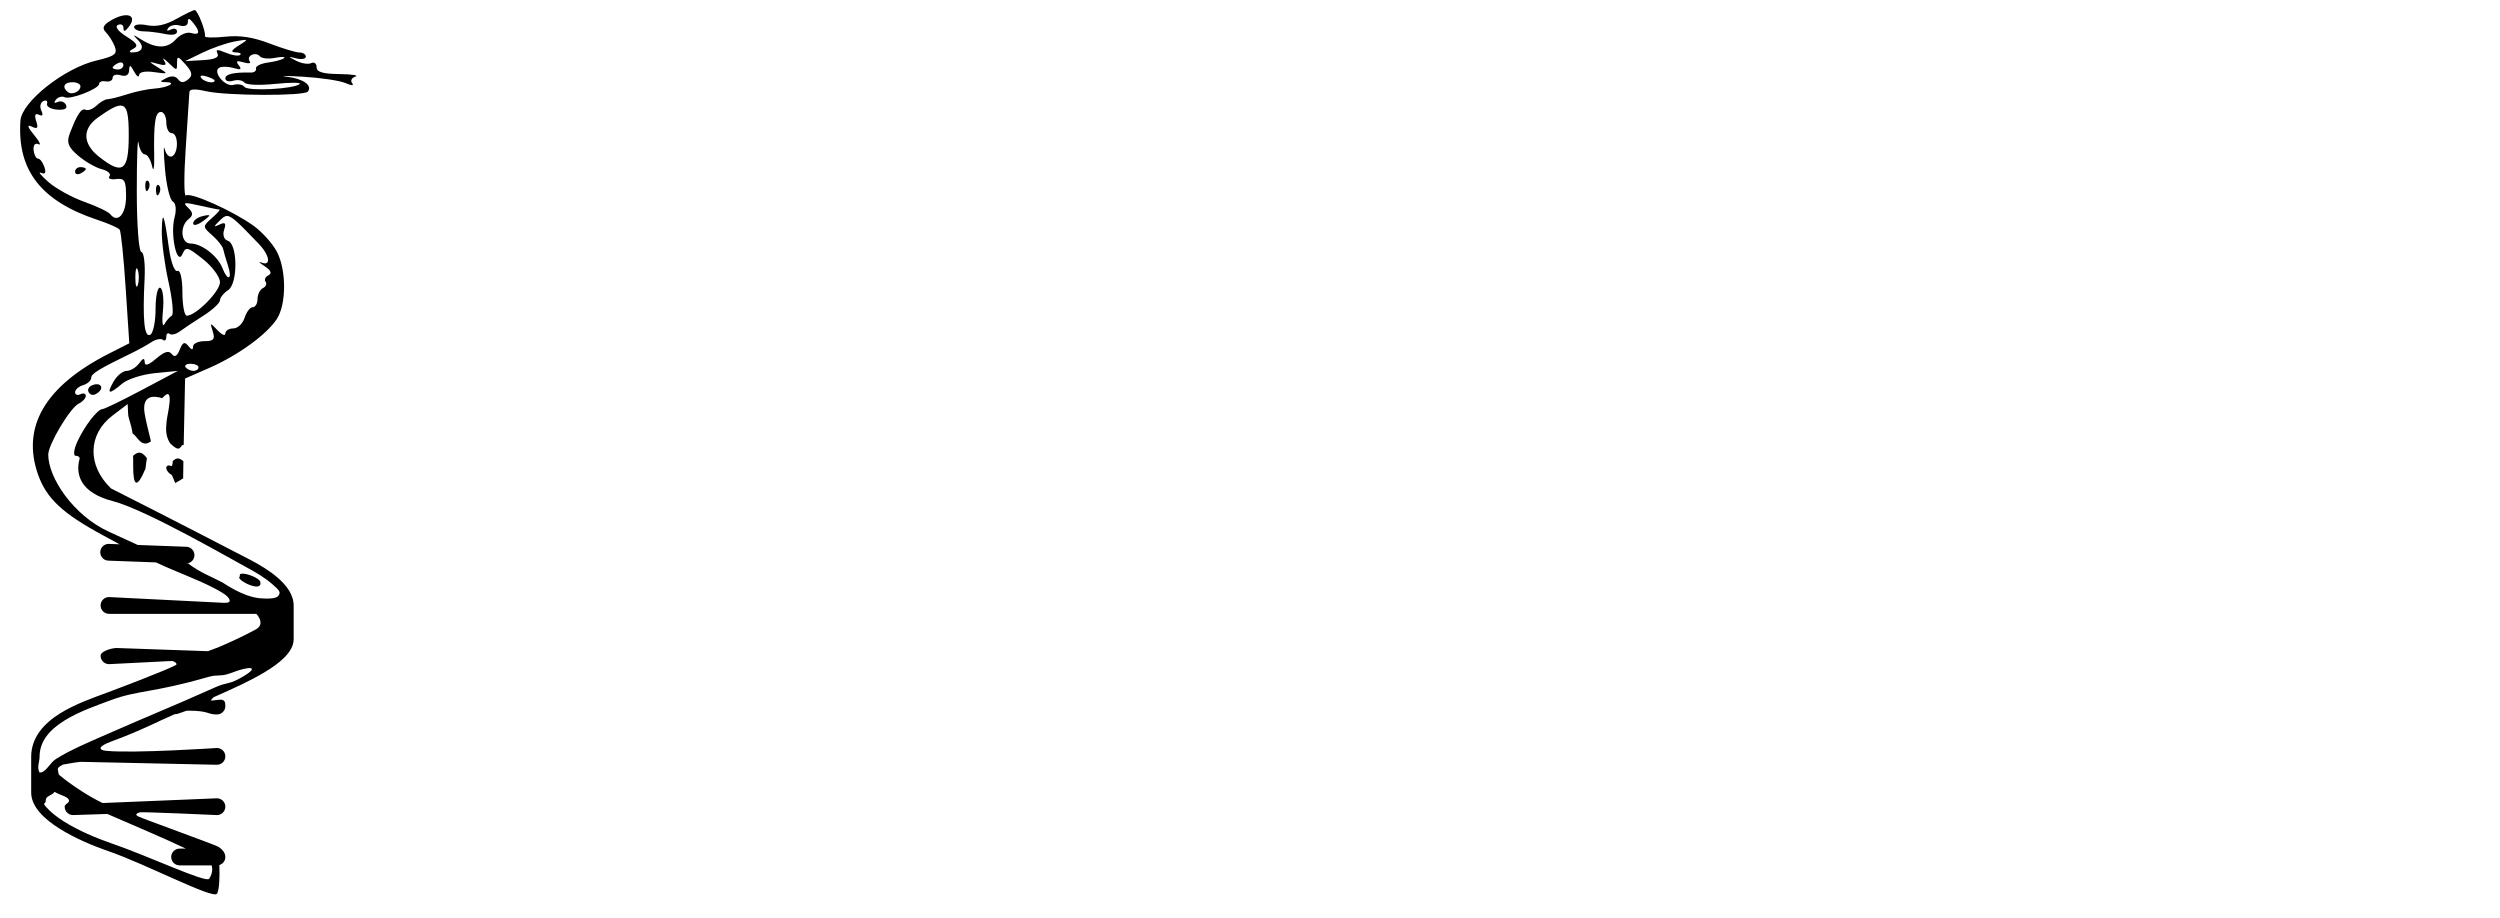
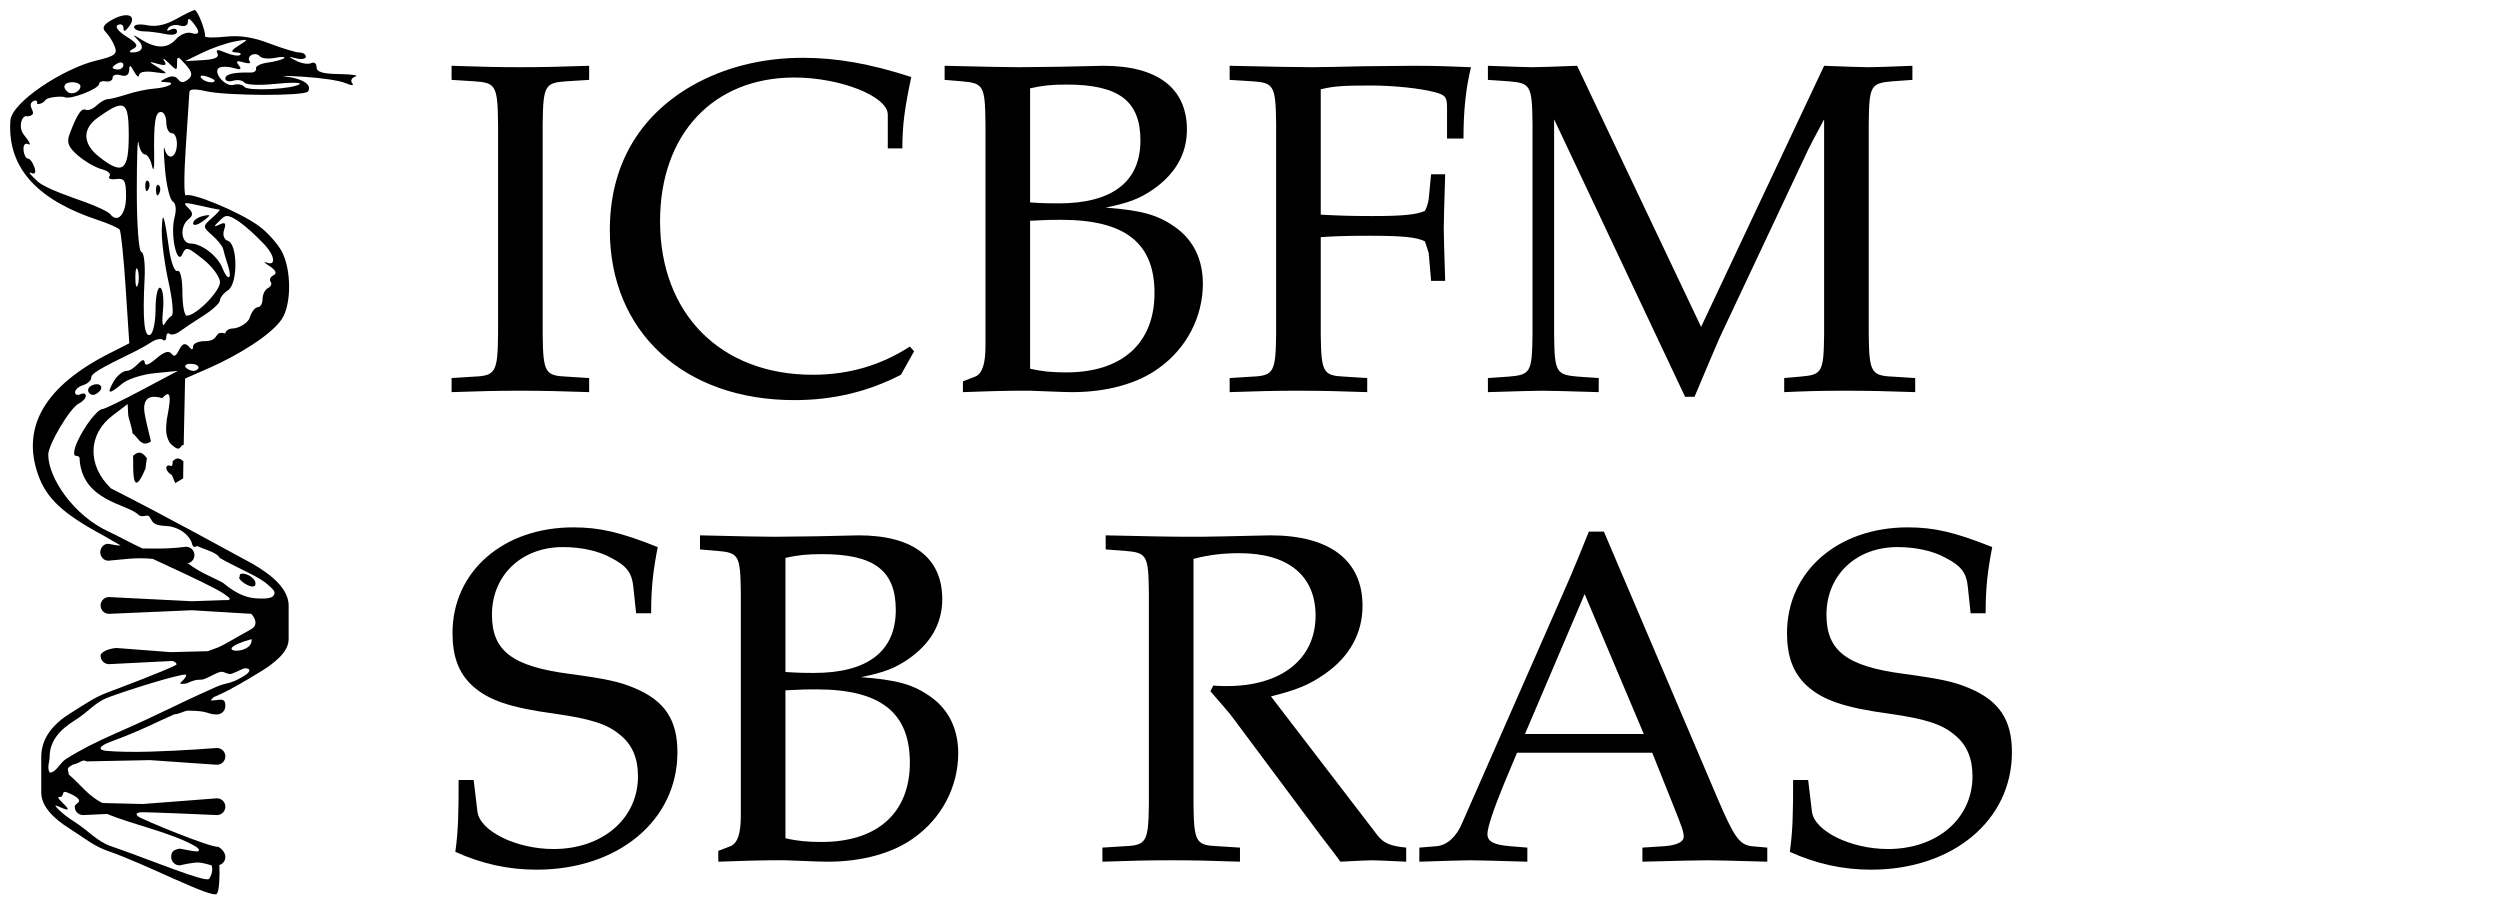
<svg xmlns="http://www.w3.org/2000/svg" width="1490.741pt" height="547.027pt" id="svg2" version="1.0">
  <defs id="defs4">
    </defs>
  <g id="layer1" transform="translate(-68.25672,-92.21748)">
-     <path style="color:#000000;font-style:normal;font-variant:normal;font-weight:normal;font-stretch:normal;font-size:medium;line-height:normal;font-family:sans-serif;font-variant-ligatures:normal;font-variant-position:normal;font-variant-caps:normal;font-variant-numeric:normal;font-variant-alternates:normal;font-feature-settings:normal;text-indent:0;text-align:start;text-decoration:none;text-decoration-line:none;text-decoration-style:solid;text-decoration-color:#000000;letter-spacing:normal;word-spacing:normal;text-transform:none;writing-mode:lr-tb;direction:ltr;text-orientation:mixed;dominant-baseline:auto;baseline-shift:baseline;text-anchor:start;white-space:normal;shape-padding:0;clip-rule:nonzero;display:inline;overflow:visible;visibility:visible;opacity:1;isolation:auto;mix-blend-mode:normal;color-interpolation:sRGB;color-interpolation-filters:linearRGB;solid-color:#000000;solid-opacity:1;vector-effect:none;fill:#000000;fill-opacity:1;fill-rule:nonzero;stroke:none;stroke-width:13.333;stroke-linecap:round;stroke-linejoin:round;stroke-miterlimit:4;stroke-dasharray:none;stroke-dashoffset:0;stroke-opacity:1;color-rendering:auto;image-rendering:auto;shape-rendering:auto;text-rendering:auto;enable-background:accumulate" d="m 154.82,8 c -1.143,0 -7.737,3.186 -14.65,7.08 -8.488,4.781 -15.977,6.404 -23.059,4.998 -6,-1.191 -10.488,-0.61 -10.488,1.357 0,1.892 3.36,3.459 7.467,3.484 4.107,0.025 11.786,0.963 17.066,2.082 5.971,1.266 9.602,0.536 9.602,-1.932 0,-2.182 -2.217,-2.885 -4.926,-1.561 -2.983,1.458 -3.772,0.928 -1.998,-1.342 1.611,-2.062 5.749,-2.893 9.193,-1.848 3.599,1.092 6.291,-0.046 6.328,-2.678 0.05,-3.534 1.01,-3.424 4.201,0.482 5.865,7.178 5.234,10.207 -1.689,8.105 -3.277,-0.995 -8.657,1.24 -11.957,4.967 -6.688,7.553 -15.689,7.644 -27.523,0.279 -7.084,-4.409 -7.351,-4.361 -2.6,0.459 5.438,5.517 3.243,9.853 -4.941,9.762 -2.542,-0.028 -2.061,-1.336 1.07,-2.906 4.387,-2.2 3.132,-4.448 -5.475,-9.803 -6.502,-4.045 -9.327,-7.851 -6.76,-9.105 2.425,-1.186 4.439,-0.168 4.475,2.262 0.049,3.3 1.056,3.177 3.984,-0.484 7.782,-9.731 -1.242,-13.029 -14.283,-5.221 -5.837,3.495 -6.877,6.058 -3.723,9.174 2.408,2.378 5.602,7.493 7.1,11.367 2.312,5.981 0.095,7.666 -14.689,11.17 -25.49,6.041 -59.293,32.847 -60.301,47.82 -2.662,39.541 16.422,64.029 61.518,78.934 8.513,2.814 16.335,6.279 17.381,7.699 1.046,1.42 3.196,22.324 4.777,46.455 l 2.875,43.875 -16.219,8.242 c -50.694,25.767 -69.661,58.123 -56.332,96.096 6.605,18.816 19.331,30.956 51.752,48.393 4.539,2.534 8.869,4.876 13.047,7.084 l -8.584,-0.318 c -3.708,-0.037 -6.734,2.958 -6.734,6.666 0,3.709 3.026,6.705 6.734,6.668 l 37.572,1.391 c 17.515,8.229 32.312,13.138 46.935,20.836 1.023,0.538 5.182,2.77 7.825,4.648 3.318,2.358 7.019,7.039 -0.766,6.649 l -91.314,-4.584 c -3.708,-0.037 -6.734,2.958 -6.734,6.666 0,3.709 3.026,6.705 6.734,6.668 H 203.836 c 4.082,4.724 4.849,9.448 -0.473,12.424 -11.675,6.356 -24.052,11.746 -30.064,14.297 -0.287,-0.035 -7.647,2.973 -7.94,2.976 l -72.587,-2.525 c -3.708,-0.037 -12.795,2.452 -12.795,6.161 0,3.709 3.026,6.705 6.734,6.668 l 49.547,-2.5 c 2.289,-0.115 5.271,2.351 3.609,3.202 -9.71,4.967 -42.307,17.275 -54.326,21.783 -10.404,3.902 -25.268,8.871 -37.764,16.66 -12.496,7.789 -22.988,18.898 -22.988,34.539 v 28.406 c 0,5.775 2.739,11.088 6.809,15.805 4.069,4.716 9.542,8.97 15.68,12.846 12.276,7.751 27.251,13.959 39.014,17.992 29.48,10.108 82.727,38.127 86.137,33.836 1.927,-2.425 2.357,-13.385 1.982,-22.848 2.747,-0.822 4.754,-3.369 4.754,-6.389 0,-3.499 -2.694,-6.36 -5.556,-8.134 -2.695,-1.67 -60.726,-22.511 -63.786,-24.141 -3.06,-1.629 -0.561,-2.721 1.422,-3.247 1.984,-0.526 61.186,2.19 61.186,2.19 3.708,0.037 6.734,-2.959 6.734,-6.668 0,-3.709 -3.026,-6.703 -6.734,-6.666 l -90.874,3.75 C 70.388,633.13 55.981,623.682 46.721,615.807 c -0.741,-4.516 -1.694,-4.844 1.408,-6.797 0.561,-0.353 1.138,-0.704 1.721,-1.055 6.203,-1.216 12.871,-2.223 14.539,-2.239 l 108.041,2.321 c 3.708,0.037 6.734,-2.959 6.734,-6.668 0,-3.709 -3.026,-6.703 -6.734,-6.666 0,0 -65.324,4.36 -87.861,2.278 -7.164,-0.662 -5.911,-3.828 3.482,-7.28 24.897,-9.151 36.908,-15.93 50.912,-21.91 2.249,0.448 8.021,-2.798 10.377,-2.784 17.713,0.103 14.899,3.025 23.09,3.03 3.708,0.037 6.734,-2.958 6.734,-6.666 0,-3.245 -0.588,-5.271 -4.316,-5.078 -0.533,0.028 -5.876,0.659 -6.457,0.682 -1.432,0.056 0.152,-1.296 1.363,-2.619 1.392,-0.62 2.553,-1.13 4.035,-1.793 10.16,-4.545 24.697,-10.897 36.865,-18.26 6.084,-3.681 11.587,-7.604 15.73,-11.855 4.143,-4.251 7.102,-8.983 7.102,-14.295 v -26.557 c 0,-8.748 -5.634,-16.092 -12.445,-22.059 -6.811,-5.967 -15.082,-10.749 -21.656,-14.223 C 189.235,439.951 134.299,411.598 88.258,388.322 69.257,370.114 69.758,345.31 89.525,330.33 l 11.977,-9.076 0.377,7.902 c 0.183,3.826 2.335,7.458 3.574,15.588 3.855,1.955 6.738,11.866 14.572,6.139 -1.492,-6.383 -4.119,-16.28 -5.053,-22.223 -2.414,-15.372 8.121,-13.889 14.018,-12.1 10.885,-12.436 3.466,15.273 3.488,18.326 0.019,2.61 -1.999,10.397 2.789,17.514 9.09,9.042 7.499,0.906 10.785,1.357 l 1.104,-52.807 19.201,-8.418 c 22.938,-10.058 45.391,-26.298 53.697,-38.84 7.756,-11.71 7.747,-39.152 -0.016,-53.754 -3.328,-6.259 -11.487,-15.354 -18.133,-20.213 -15.994,-11.693 -50.456,-27.187 -54.086,-24.316 -1.583,1.252 -1.643,-15.837 -0.135,-37.975 1.509,-22.138 2.807,-41.97 2.885,-44.072 0.099,-2.659 4.136,-2.914 13.27,-0.842 16.367,3.713 78.07,3.93 80.918,0.285 3.842,-4.917 -3.642,-10.238 -16.57,-11.783 -7.019,-0.839 -1.338,-0.853 12.627,-0.031 13.965,0.822 29.077,3.056 33.582,4.963 5.45,2.307 7.295,2.323 5.516,0.045 -1.471,-1.883 -0.262,-4.195 2.686,-5.135 2.948,-0.94 -2.8,-1.828 -12.773,-1.975 -13.435,-0.197 -18.133,-1.631 -18.133,-5.529 0,-2.894 -1.906,-4.33 -4.234,-3.191 -2.328,1.138 -7.607,0.355 -11.732,-1.742 -7.092,-3.605 -7.094,-3.713 -0.033,-1.977 4.107,1.01 7.465,0.364 7.465,-1.434 0,-1.798 -2.274,-3.27 -5.053,-3.27 -2.779,0 -13.471,-3.222 -23.76,-7.162 -13.278,-5.084 -23.532,-6.651 -35.338,-5.398 -9.148,0.971 -16.381,0.778 -16.074,-0.43 C 163.829,25.227 157.098,8 154.82,8 Z m 39.959,23.713 c 2.088,-0.024 0.198,1.233 -4.955,4.467 -5.959,3.74 -6.711,5.388 -2.49,5.463 3.324,0.059 4.93,0.99 3.566,2.068 -1.363,1.078 -6.44,0.284 -11.281,-1.766 -6.908,-2.924 -8.341,-2.776 -6.66,0.689 1.457,3.004 -2.327,4.665 -11.83,5.195 l -13.973,0.779 13.816,-6.73 c 7.598,-3.702 19.118,-7.703 25.6,-8.893 4.27,-0.784 6.955,-1.259 8.207,-1.273 z m 8.02,11.334 c 1.514,0.035 2.965,0.635 3.801,1.705 1.338,1.712 6.752,2.274 12.029,1.246 5.278,-1.028 8.519,-0.922 7.203,0.238 -1.316,1.16 -7.077,2.732 -12.801,3.492 -5.724,0.76 -10.002,2.894 -9.508,4.742 0.495,1.848 -1.426,3.299 -4.268,3.225 -13.265,-0.346 -20.1,1.24 -20.1,4.664 0,2.055 2.819,2.882 6.264,1.836 3.445,-1.046 7.429,-0.413 8.852,1.408 1.527,1.955 11.629,2.399 24.67,1.084 12.146,-1.225 20.849,-1.174 19.342,0.115 -4.69,4.011 -41.103,5.902 -43.932,2.281 -1.467,-1.878 -5.339,-2.604 -8.604,-1.613 -6.79,2.061 -17.307,-10.756 -11.254,-13.715 2.141,-1.047 7.26,-0.882 11.377,0.367 5.547,1.684 6.572,1.103 3.953,-2.248 -2.603,-3.332 -1.608,-3.938 3.787,-2.301 4.049,1.229 6.239,0.835 4.898,-0.881 -1.333,-1.707 -0.606,-3.991 1.617,-5.078 0.834,-0.407 1.764,-0.589 2.672,-0.568 z m -60.922,2.889 c 0.948,0.182 2.671,1.969 5.773,5.473 5.221,5.896 5.697,8.731 1.957,11.689 -3.74,2.958 -5.7,2.933 -8.074,-0.105 -2.065,-2.643 -5.28,-2.939 -9.422,-0.867 -5.249,2.625 -5.288,3.154 -0.242,3.197 9.382,0.08 1.653,4.385 -9.189,5.117 -5.31,0.359 -15.06,2.403 -21.666,4.543 -6.606,2.14 -13.572,3.891 -15.479,3.891 -1.907,0 -5.838,2.261 -8.738,5.025 -2.9,2.764 -6.774,4.292 -8.609,3.395 -3.417,-1.671 -6.817,3.394 -12.756,19 -2.649,6.961 -1.212,10.698 6.711,17.457 5.545,4.73 14.01,9.586 18.811,10.791 4.801,1.205 7.546,3.704 6.104,5.551 -1.465,1.875 0.863,2.884 5.271,2.287 6.694,-0.907 7.896,1.196 7.896,13.836 0,14.148 -6.683,21.612 -12.586,14.057 -1.486,-1.901 -10.782,-6.331 -20.658,-9.844 -9.876,-3.513 -22.756,-10.636 -28.623,-15.828 -5.867,-5.192 -8.447,-8.435 -5.732,-7.205 3.284,1.488 4.189,-0.023 2.703,-4.518 -1.228,-3.715 -3.52,-6.754 -5.094,-6.754 -1.574,0 -3.154,-3.072 -3.512,-6.824 -0.378,-3.967 1.215,-5.91 3.803,-4.645 2.448,1.197 0.891,-2.129 -3.459,-7.391 -5.202,-6.292 -5.854,-8.565 -1.904,-6.639 4.655,2.27 5.464,1.291 3.598,-4.354 -1.558,-4.713 -0.785,-6.49 2.188,-5.037 2.888,1.412 3.601,0.2 1.922,-3.262 -1.47,-3.029 -0.789,-6.429 1.514,-7.555 2.302,-1.126 3.658,-0.218 3.014,2.016 -0.645,2.234 2.958,4.36 8.008,4.725 6.058,0.438 8.445,-0.852 7.02,-3.791 -1.189,-2.45 -4.175,-3.468 -6.639,-2.264 -2.638,1.289 -3.211,0.563 -1.393,-1.764 1.698,-2.173 4.83,-3.099 6.959,-2.059 4.605,2.251 27.539,-6.686 27.539,-10.732 0,-1.549 2.401,-2.38 5.334,-1.848 2.933,0.533 5.332,-0.778 5.332,-2.914 0,-2.136 2.88,-3.012 6.4,-1.943 4.112,1.248 6.507,-0.131 6.699,-3.857 0.25,-4.839 0.908,-4.68 3.967,0.951 2.017,3.712 3.802,4.951 3.967,2.754 0.186,-2.482 4.744,-3.369 12.033,-2.342 11.342,1.598 11.45,1.477 3.201,-3.607 -8.002,-4.933 -8.026,-5.118 -0.367,-2.99 6.175,1.716 7.399,1.102 5.018,-2.521 -1.732,-2.636 -0.128,-1.845 3.566,1.758 6.574,6.413 6.717,6.414 6.717,0.092 0,-2.907 0.171,-4.327 1.119,-4.145 z m -45.672,3.699 c 1.135,0.089 1.885,0.812 1.885,2.041 0,1.966 -1.919,3.572 -4.266,3.572 -2.347,0 -4.268,-0.67 -4.268,-1.488 0,-0.819 1.921,-2.425 4.268,-3.572 0.88,-0.43 1.7,-0.606 2.381,-0.553 z m 64.465,10.484 c 0.778,-0.032 1.908,0.16 3.332,0.592 3.642,1.105 6.621,2.608 6.621,3.338 0,2.733 -8.129,1.197 -10.635,-2.01 -0.934,-1.196 -0.616,-1.867 0.682,-1.92 z M 57.557,65.373 c 3.52,0 6.4,1.431 6.4,3.178 0,4.256 -6.664,7.302 -10.072,4.605 -4.805,-3.801 -2.926,-7.783 3.672,-7.783 z m 38.314,18.557 c 5.378,0.039 6.486,7.341 6.486,23.736 0,28.362 -4.83,31.819 -23.66,16.924 -13.058,-10.329 -13.392,-22.212 -0.873,-31.125 8.69,-6.187 14.367,-9.562 18.047,-9.535 z m 32.086,5.068 c 2.347,0 4.268,3.797 4.268,8.438 0,4.641 1.919,8.438 4.266,8.438 5.387,0 5.637,15.808 0.291,18.422 -2.187,1.069 -4.806,-1.499 -5.818,-5.707 -1.013,-4.208 -0.913,2.979 0.221,15.973 1.134,12.994 3.957,24.574 6.273,25.734 2.343,1.174 2.949,6.663 1.363,12.373 -3.66,13.182 1.836,39.237 6.201,29.395 2.744,-6.188 3.849,-5.917 16.406,4.016 7.405,5.857 13.463,14.101 13.463,18.318 0,7.326 -19.128,26.598 -26.398,26.598 -1.908,0 -3.469,-8.441 -3.469,-18.76 0,-10.654 -1.707,-17.927 -3.951,-16.83 -2.174,1.063 -5.174,-6.821 -6.664,-17.52 -3.887,-27.896 -5.416,-31.697 -5.787,-14.387 -0.179,8.353 2.221,26.576 5.332,40.498 3.111,13.922 4.283,26.07 2.604,26.998 -1.679,0.928 -4.307,3.966 -5.84,6.75 -1.533,2.784 -2.053,-2.175 -1.156,-11.021 0.897,-8.846 -0.057,-16.91 -2.119,-17.918 -2.063,-1.008 -3.75,6.521 -3.75,16.73 0,10.209 -1.921,19.501 -4.268,20.648 -4.726,2.31 -6.131,-11.78 -4.461,-44.719 0.588,-11.601 -0.568,-21.094 -2.568,-21.094 -2.001,-6e-5 -3.637,-21.641 -3.637,-48.092 0,-26.451 0.607,-43.917 1.35,-38.812 0.743,5.105 3.014,9.281 5.049,9.281 2.035,0 4.609,4.177 5.719,9.281 1.11,5.105 1.883,1.687 1.717,-7.594 -0.482,-26.938 0.804,-35.438 5.365,-35.438 z M 63.957,132.873 c -2.347,0 -4.266,1.608 -4.266,3.574 0,1.966 1.919,2.635 4.266,1.488 2.347,-1.147 4.268,-2.756 4.268,-3.574 0,-0.819 -1.921,-1.488 -4.268,-1.488 z m 53.029,10.727 c -1.005,-0.006 -1.643,1.852 -1.492,4.742 0.205,3.932 1.216,4.731 2.578,2.039 1.233,-2.436 1.08,-5.347 -0.338,-6.469 -0.266,-0.21 -0.516,-0.311 -0.748,-0.312 z m 8.533,3.375 c -1.005,-0.006 -1.643,1.852 -1.492,4.742 0.205,3.932 1.216,4.731 2.578,2.039 1.233,-2.436 1.08,-5.347 -0.338,-6.469 -0.266,-0.21 -0.516,-0.311 -0.748,-0.312 z m 22.729,14.582 c 1.572,-0.031 4.838,0.615 10.254,1.844 7.81,1.772 14.989,3.221 15.955,3.221 0.966,0 -1.719,3.038 -5.967,6.75 -7.455,6.516 -7.449,6.989 0.186,13.662 4.349,3.801 8.288,8.738 8.752,10.969 0.464,2.231 2.211,8.233 3.883,13.338 3.633,11.095 -0.304,12.562 -4.529,1.688 -3.699,-9.522 -16.524,-19.406 -25.18,-19.406 -7.816,0 -8.965,-13.634 -1.639,-19.43 3.741,-2.959 3.653,-5.133 -0.361,-8.959 -2.599,-2.477 -3.375,-3.636 -1.354,-3.676 z m 17.012,9.5 c -1.153,0.039 -3.103,0.426 -5.303,1.094 -3.52,1.068 -6.4,3.486 -6.4,5.371 0,1.975 2.711,1.648 6.4,-0.773 3.52,-2.311 6.4,-4.729 6.4,-5.371 0,-0.241 -0.406,-0.344 -1.098,-0.32 z m 15.371,0.654 c 3.873,0.144 9.443,5.871 25.193,22.262 8.657,9.009 9.941,17.914 2.133,14.785 -2.933,-1.175 -1.858,0.108 2.389,2.852 4.996,3.228 6.102,5.782 3.131,7.234 -2.525,1.235 -3.57,3.553 -2.32,5.152 1.25,1.6 0.322,3.863 -2.062,5.029 -2.385,1.166 -4.336,5.067 -4.336,8.67 0,3.603 -1.712,6.551 -3.805,6.551 -2.092,0 -5.008,3.797 -6.48,8.438 -1.472,4.641 -5.521,8.438 -8.996,8.438 -3.475,0 -6.32,1.809 -6.32,4.02 0,2.211 -2.784,1.072 -6.188,-2.531 -5.976,-6.327 -6.104,-6.293 -3.768,1.041 1.938,6.086 0.624,7.596 -6.613,7.596 -4.967,0 -9.06,1.897 -9.096,4.217 -0.047,3.046 -1.104,2.923 -3.801,-0.445 -2.908,-3.631 -4.414,-2.971 -6.801,2.979 -2.117,5.276 -4.071,6.357 -6.311,3.49 -2.367,-3.03 -5.701,-2.069 -12.334,3.562 -6.302,5.351 -9.129,6.229 -9.219,2.863 -0.096,-3.574 -1.277,-3.297 -4.479,1.051 -2.392,3.248 -6.825,5.906 -9.852,5.906 -3.027,0 -7.69,3.797 -10.363,8.438 -5.848,10.152 -3.789,10.714 6.688,1.818 4.368,-3.709 15.85,-7.422 26.105,-8.441 l 18.309,-1.818 -28.639,15.189 c -15.751,8.354 -29.841,15.189 -31.313,15.189 -3.96,0 -14.44,13.64 -20.098,26.156 -2.727,6.033 -3.264,10.969 -1.193,10.969 2.07,0 3.449,1.137 3.064,2.529 -3.248,11.747 0.087,26.761 26.461,33.533 26.374,6.772 96.607,47.523 106.551,52.777 6.37,3.366 14.264,7.985 20.379,13.342 6.115,5.357 6.597,6.459 4.633,9.188 -1.964,2.728 -10.71,2.254 -14.694,1.897 -13.801,-1.279 -28.003,-11.643 -29.748,-12.561 -8.824,-4.645 -18.088,-7.978 -27.236,-15.076 -0.442,0.108 -1.05,0.111 -1.779,0.037 l 0.033,0.002 c 3.708,0.037 6.734,-2.959 6.734,-6.668 0,-3.709 -3.026,-6.703 -6.734,-6.666 L 109.529,433.283 c -8.491,-3.852 -16.728,-7.698 -22.818,-10.467 -28.356,-12.893 -48.339,-43.01 -48.35,-61.328 -0.005,-8.148 17.426,-37.314 24.283,-40.631 3.069,-1.484 5.58,-4.232 5.58,-6.105 0,-1.874 -1.921,-2.468 -4.268,-1.32 -2.347,1.147 -4.266,0.43 -4.266,-1.594 0,-2.024 2.878,-4.555 6.398,-5.623 3.52,-1.068 6.413,-3.677 6.428,-5.799 0.024,-3.408 5.938,-6.985 34.512,-20.865 3.97,-1.929 9.999,-5.333 13.398,-7.564 3.4,-2.232 7.444,-3.059 8.988,-1.838 1.544,1.221 2.809,0.196 2.809,-2.279 0,-2.475 1.188,-3.557 2.641,-2.408 1.453,1.149 5.093,0.261 8.088,-1.971 2.995,-2.232 11.406,-7.839 18.691,-12.459 7.285,-4.62 13.246,-10.129 13.246,-12.242 0,-2.113 2.907,-5.75 6.459,-8.082 7.913,-5.195 7.687,-36.888 -0.279,-39.307 -2.975,-0.903 -4.228,-4.638 -2.902,-8.648 1.792,-5.42 0.939,-6.396 -3.672,-4.197 -4.9,2.336 -4.86,1.746 0.225,-3.205 2.318,-2.257 3.881,-3.714 5.91,-3.639 z m -71.994,41.627 c 0.276,-0.075 0.592,0.362 0.928,1.377 1.073,3.248 1.073,8.564 0,11.812 -1.073,3.248 -1.951,0.591 -1.951,-5.906 0,-4.467 0.415,-7.117 1.023,-7.283 z m 42.975,75.906 c 3.417,0 6.213,1.266 6.213,2.812 0,1.547 -1.807,2.812 -4.016,2.812 -2.208,0 -5.004,-1.266 -6.213,-2.812 -1.209,-1.547 0.599,-2.812 4.016,-2.812 z m -74.539,16.232 c -1.234,-0.029 -2.727,0.298 -4.367,1.1 -2.541,1.242 -3.412,3.806 -1.936,5.695 1.801,2.305 4.188,2.248 7.252,-0.176 4.107,-3.249 2.752,-6.534 -0.949,-6.619 z m 33.5,54.402 c -1.79,0.057 -3.339,1.281 -4.797,2.564 0.12,2.561 0.165,5.155 0.102,7.637 -0.08,17.214 3.13,18.309 9.785,2.525 0.347,-3.188 0.734,-5.949 1.152,-8.295 -2.423,-3.38 -4.453,-4.489 -6.242,-4.432 z m 30.941,4.631 c -1.599,-0.062 -2.937,0.873 -4.193,2.17 -0.008,2.768 -0.514,4.279 -1.533,3.781 -1.959,-0.958 -3.562,-0.221 -3.562,1.635 0,1.856 1.919,4.312 4.266,5.459 0.41,0.2 2.547,6.258 2.896,6.527 l 6.229,-3.742 c 0.03,-3.975 0.099,-8.608 0.186,-13.578 -1.643,-1.552 -3.044,-2.204 -4.287,-2.252 z m 51.533,91.564 c -0.57,-0.013 -1.04,0.041 -1.371,0.174 -1.725,0.211 -0.453,1.916 -1.414,2.557 -1.587,2.818 18.808,12.957 16.693,3.758 -0.993,-3.013 -9.917,-6.399 -13.908,-6.488 z m 0.517,81.617 c -11.603,7.021 -12.29,4.22 -22.496,8.786 -37.728,16.878 -44.837,19.185 -85.697,37.121 -14.721,6.462 -29.458,12.635 -40.793,19.77 -5.205,3.276 -8.031,11.055 -13.123,10.861 -2.282,-4.169 -0.006,-8.339 0,-12.508 0.018,-12.694 8.301,-21.685 19.85,-28.883 11.548,-7.198 25.978,-12.099 36.576,-16.074 21.638,-8.116 33.294,-5.721 77.266,-18.428 8.412,-2.431 10.246,-0.079 18.371,-3.217 15.38,-5.94 23.302,-5.294 10.046,2.572 z M 43.453,629.559 c 4.173,2.687 9.771,3.497 11.178,6.109 1.407,2.613 -3.227,3.278 -3.227,5.701 0,3.709 3.026,6.705 6.734,6.668 l 27.176,-0.893 c 17.625,7.711 46.427,19.81 62.437,27.559 h -4.895 c -3.708,-0.037 -6.734,2.958 -6.734,6.666 0,3.709 3.026,6.705 6.734,6.668 h 25.398 c 0.878,2.761 0.737,6.424 -1.947,10.637 -2.312,3.629 -47.983,-17.969 -77.854,-28.211 -11.412,-3.913 -26.063,-10.028 -37.619,-17.324 -5.778,-3.648 -10.772,-7.599 -14.191,-11.562 -3.419,-3.963 -0.266,-1.616 -0.266,-5.264 0,-3.655 4.495,-3.429 7.074,-6.754 z" transform="translate(68.25672,92.21748)" id="path4589" />
+     <path style="color:#000000;font-style:normal;font-variant:normal;font-weight:normal;font-stretch:normal;font-size:medium;line-height:normal;font-family:sans-serif;font-variant-ligatures:normal;font-variant-position:normal;font-variant-caps:normal;font-variant-numeric:normal;font-variant-alternates:normal;font-feature-settings:normal;text-indent:0;text-align:start;text-decoration:none;text-decoration-line:none;text-decoration-style:solid;text-decoration-color:#000000;letter-spacing:normal;word-spacing:normal;text-transform:none;writing-mode:lr-tb;direction:ltr;text-orientation:mixed;dominant-baseline:auto;baseline-shift:baseline;text-anchor:start;white-space:normal;shape-padding:0;clip-rule:nonzero;display:inline;overflow:visible;visibility:visible;opacity:1;isolation:auto;mix-blend-mode:normal;color-interpolation:sRGB;color-interpolation-filters:linearRGB;solid-color:#000000;solid-opacity:1;vector-effect:none;fill:#000000;fill-opacity:1;fill-rule:nonzero;stroke:none;stroke-width:13.333;stroke-linecap:round;stroke-linejoin:round;stroke-miterlimit:4;stroke-dasharray:none;stroke-dashoffset:0;stroke-opacity:1;color-rendering:auto;image-rendering:auto;shape-rendering:auto;text-rendering:auto;enable-background:accumulate" d="m 154.82,8 c -1.143,0 -7.737,3.186 -14.65,7.08 -8.488,4.781 -15.977,6.404 -23.059,4.998 -6,-1.191 -10.488,-0.61 -10.488,1.357 0,1.892 3.36,3.459 7.467,3.484 4.107,0.025 11.786,0.963 17.066,2.082 5.971,1.266 9.602,0.536 9.602,-1.932 0,-2.182 -2.217,-2.885 -4.926,-1.561 -2.983,1.458 -3.772,0.928 -1.998,-1.342 1.611,-2.062 5.749,-2.893 9.193,-1.848 3.599,1.092 6.291,-0.046 6.328,-2.678 0.05,-3.534 1.01,-3.424 4.201,0.482 5.865,7.178 5.234,10.207 -1.689,8.105 -3.277,-0.995 -8.657,1.24 -11.957,4.967 -6.688,7.553 -15.689,7.644 -27.523,0.279 -7.084,-4.409 -7.351,-4.361 -2.6,0.459 5.438,5.517 3.243,9.853 -4.941,9.762 -2.542,-0.028 -2.061,-1.336 1.07,-2.906 4.387,-2.2 3.132,-4.448 -5.475,-9.803 -6.502,-4.045 -9.327,-7.851 -6.76,-9.105 2.425,-1.186 4.439,-0.168 4.475,2.262 0.049,3.3 1.056,3.177 3.984,-0.484 7.782,-9.731 -1.242,-13.029 -14.283,-5.221 -5.837,3.495 -6.877,6.058 -3.723,9.174 2.408,2.378 5.602,7.493 7.1,11.367 2.312,5.981 0.095,7.666 -14.689,11.17 -25.49,6.041 -67.293,32.847 -68.301,47.82 -2.662,39.541 24.422,64.029 69.518,78.934 8.513,2.814 16.335,6.279 17.381,7.699 1.046,1.42 3.196,22.324 4.777,46.455 l 2.875,43.875 -16.219,8.242 c -50.694,25.767 -69.661,58.123 -56.332,96.096 6.605,18.816 19.331,30.956 51.752,48.393 4.539,2.534 9.761,5.768 13.939,7.977 -3.159,0.287 -6.223,-0.769 -9.477,-1.211 -3.675,-0.5 -6.734,2.958 -6.734,6.666 0,3.709 3.038,6.962 6.734,6.668 11.034,-0.878 21.471,-2.818 35.047,-1.387 17.515,8.229 34.838,15.915 49.461,23.613 1.023,0.538 5.182,2.77 7.824,4.648 3.318,2.358 7.019,4.897 -0.766,4.506 l -25.492,0.863 -65.822,-3.305 c -3.708,-0.037 -6.734,2.958 -6.734,6.666 0,3.709 3.026,6.705 6.734,6.668 L 152.5,485.18 l 47.336,2.857 c 4.082,4.724 4.849,9.448 -0.473,12.424 -11.675,6.356 -20.052,11.746 -26.064,14.297 -0.287,-0.035 -7.647,2.974 -7.939,2.977 l -29.639,0.754 -42.949,-3.279 c -3.708,-0.037 -12.795,2.452 -12.795,6.16 0,3.709 3.026,6.705 6.734,6.668 l 49.547,-2.5 c 2.289,-0.115 5.272,2.351 3.609,3.201 -9.71,4.967 -42.308,17.275 -54.326,21.783 -10.404,3.902 -17.268,8.871 -29.764,16.66 -12.496,7.789 -22.988,18.898 -22.988,34.539 v 28.406 c 0,5.775 2.739,11.088 6.809,15.805 4.069,4.716 9.542,8.97 15.68,12.846 12.276,7.751 19.251,13.959 31.014,17.992 29.48,10.108 82.727,38.127 86.137,33.836 1.927,-2.425 2.357,-13.385 1.982,-22.848 2.747,-0.822 4.754,-3.369 4.754,-6.389 0,-3.499 -2.694,-6.361 -5.557,-8.135 -4.725,1.375 -61.172,-21.84 -63.785,-24.141 -2.613,-2.3 -0.562,-2.72 1.422,-3.246 1.984,-0.526 61.186,2.189 61.186,2.189 3.708,0.037 6.734,-2.959 6.734,-6.668 0,-3.709 -3.026,-6.703 -6.734,-6.666 l -58.879,4.529 -31.994,-0.779 c -11.168,-5.323 -17.575,-14.771 -26.836,-22.646 -0.741,-4.516 -1.694,-4.844 1.408,-6.797 0.561,-0.353 1.138,-0.704 1.721,-1.055 6.203,-1.216 7.513,-4.724 10.967,-2.598 l 50.443,-1.012 53.17,3.691 c 3.708,0.037 6.734,-2.959 6.734,-6.668 0,-3.709 -3.026,-6.703 -6.734,-6.666 0,0 -27.733,2.185 -53.154,2.908 -13.849,0.394 -26.759,0.103 -34.707,-0.631 -7.164,-0.662 -5.911,-3.827 3.482,-7.279 24.897,-9.151 36.908,-15.93 50.912,-21.91 2.249,0.448 8.022,-2.799 10.377,-2.785 17.713,0.103 14.899,3.026 23.09,3.031 3.708,0.037 6.734,-2.958 6.734,-6.666 0,-3.245 -0.588,-5.271 -4.316,-5.078 -0.533,0.028 -5.876,0.659 -6.457,0.682 -1.432,0.056 0.152,-1.296 1.363,-2.619 1.392,-0.62 2.553,-1.13 4.035,-1.793 10.16,-4.545 20.697,-10.897 32.865,-18.26 6.084,-3.681 11.587,-7.604 15.73,-11.855 4.143,-4.251 7.102,-8.983 7.102,-14.295 V 481.596 c 0,-8.748 -5.634,-16.092 -12.445,-22.059 -6.811,-5.967 -15.082,-10.749 -21.656,-14.223 C 185.235,439.951 134.299,411.598 88.258,388.322 69.257,370.114 69.758,345.31 89.525,330.33 l 11.977,-9.076 0.377,7.902 c 0.183,3.826 2.335,7.458 3.574,15.588 3.855,1.955 6.738,11.866 14.572,6.139 -1.492,-6.383 -4.119,-16.28 -5.053,-22.223 -2.414,-15.372 8.121,-13.889 14.018,-12.1 10.885,-12.436 3.466,15.273 3.488,18.326 0.019,2.61 -1.999,10.397 2.789,17.514 9.09,9.042 7.499,0.906 10.785,1.357 l 1.104,-52.807 19.201,-8.418 c 22.938,-10.058 49.391,-26.298 57.697,-38.84 7.756,-11.71 7.747,-39.152 -0.016,-53.754 -3.328,-6.259 -11.487,-15.354 -18.133,-20.213 -15.994,-11.693 -54.456,-27.187 -58.086,-24.316 -1.583,1.252 -1.643,-15.837 -0.135,-37.975 1.509,-22.138 2.807,-41.97 2.885,-44.072 0.099,-2.659 4.136,-2.914 13.27,-0.842 16.367,3.713 78.07,3.93 80.918,0.285 3.842,-4.917 -3.642,-10.238 -16.57,-11.783 -7.019,-0.839 -1.338,-0.853 12.627,-0.031 13.965,0.822 29.077,3.056 33.582,4.963 5.45,2.307 7.295,2.323 5.516,0.045 -1.471,-1.883 -0.262,-4.195 2.686,-5.135 2.948,-0.94 -2.8,-1.828 -12.773,-1.975 -13.435,-0.197 -18.133,-1.631 -18.133,-5.529 0,-2.894 -1.906,-4.33 -4.234,-3.191 -2.328,1.138 -7.607,0.355 -11.732,-1.742 -7.092,-3.605 -7.094,-3.713 -0.033,-1.977 4.107,1.01 7.465,0.364 7.465,-1.434 0,-1.798 -2.274,-3.27 -5.053,-3.27 -2.779,0 -13.471,-3.222 -23.76,-7.162 -13.278,-5.084 -23.532,-6.651 -35.338,-5.398 -9.148,0.971 -16.381,0.778 -16.074,-0.43 C 163.829,25.227 157.098,8 154.82,8 Z m 39.959,23.713 c 2.088,-0.024 0.198,1.233 -4.955,4.467 -5.959,3.74 -6.711,5.388 -2.49,5.463 3.324,0.059 4.93,0.99 3.566,2.068 -1.363,1.078 -6.44,0.284 -11.281,-1.766 -6.908,-2.924 -8.341,-2.776 -6.66,0.689 1.457,3.004 -2.327,4.665 -11.83,5.195 l -13.973,0.779 13.816,-6.73 c 7.598,-3.702 19.118,-7.703 25.6,-8.893 4.27,-0.784 6.955,-1.259 8.207,-1.273 z m 8.02,11.334 c 1.514,0.035 2.965,0.635 3.801,1.705 1.338,1.712 6.752,2.274 12.029,1.246 5.278,-1.028 8.519,-0.922 7.203,0.238 -1.316,1.16 -7.077,2.732 -12.801,3.492 -5.724,0.76 -10.002,2.894 -9.508,4.742 0.495,1.848 -1.426,3.299 -4.268,3.225 -13.265,-0.346 -20.1,1.24 -20.1,4.664 0,2.055 2.819,2.882 6.264,1.836 3.445,-1.046 7.429,-0.413 8.852,1.408 1.527,1.955 11.629,2.399 24.67,1.084 12.146,-1.225 20.849,-1.174 19.342,0.115 -4.69,4.011 -41.103,5.902 -43.932,2.281 -1.467,-1.878 -5.339,-2.604 -8.604,-1.613 -6.79,2.061 -17.307,-10.756 -11.254,-13.715 2.141,-1.047 7.26,-0.882 11.377,0.367 5.547,1.684 6.572,1.103 3.953,-2.248 -2.603,-3.332 -1.608,-3.938 3.787,-2.301 4.049,1.229 6.239,0.835 4.898,-0.881 -1.333,-1.707 -0.606,-3.991 1.617,-5.078 0.834,-0.407 1.764,-0.589 2.672,-0.568 z m -60.922,2.889 c 0.948,0.182 2.671,1.969 5.773,5.473 5.221,5.896 5.697,8.731 1.957,11.689 -3.74,2.958 -5.7,2.933 -8.074,-0.105 -2.065,-2.643 -5.28,-2.939 -9.422,-0.867 -5.249,2.625 -5.288,3.154 -0.242,3.197 9.382,0.08 1.653,4.385 -9.189,5.117 -5.31,0.359 -15.06,2.403 -21.666,4.543 -6.606,2.14 -13.572,3.891 -15.479,3.891 -1.907,0 -5.838,2.261 -8.738,5.025 -2.9,2.764 -6.774,4.292 -8.609,3.395 -3.417,-1.671 -6.817,3.394 -12.756,19 -2.649,6.961 -1.212,10.698 6.711,17.457 5.545,4.73 14.01,9.586 18.811,10.791 4.801,1.205 7.546,3.704 6.104,5.551 -1.465,1.875 0.863,2.884 5.271,2.287 6.694,-0.907 7.896,1.196 7.896,13.836 0,14.148 -6.683,21.612 -12.586,14.057 -1.486,-1.901 -10.782,-6.331 -20.658,-9.844 -9.876,-3.513 -30.756,-10.636 -36.623,-15.828 -5.867,-5.192 -8.447,-8.435 -5.732,-7.205 3.284,1.488 4.189,-0.023 2.703,-4.518 -1.228,-3.715 -3.52,-6.754 -5.094,-6.754 -1.574,0 -3.154,-3.072 -3.512,-6.824 -0.378,-3.967 1.215,-5.91 3.803,-4.645 2.448,1.197 0.891,-2.129 -3.459,-7.391 -5.202,-6.292 -1.309,-16.646 2.641,-14.72 10.752,-1.463 -1.804,-7.98 4.675,-12.126 2.302,-1.126 3.658,-0.218 3.014,2.016 2.375,0.928 5.45,-1.066 6.996,-3.094 1.698,-2.173 12.83,-3.099 14.959,-2.059 4.605,2.251 27.539,-6.686 27.539,-10.732 0,-1.549 2.401,-2.38 5.334,-1.848 2.933,0.533 5.332,-0.778 5.332,-2.914 0,-2.136 2.88,-3.012 6.4,-1.943 4.112,1.248 6.507,-0.131 6.699,-3.857 0.25,-4.839 0.908,-4.68 3.967,0.951 2.017,3.712 3.802,4.951 3.967,2.754 0.186,-2.482 4.744,-3.369 12.033,-2.342 11.342,1.598 11.45,1.477 3.201,-3.607 -8.002,-4.933 -8.026,-5.118 -0.367,-2.99 6.175,1.716 7.399,1.102 5.018,-2.521 -1.732,-2.636 -0.128,-1.845 3.566,1.758 6.574,6.413 6.717,6.414 6.717,0.092 0,-2.907 0.171,-4.327 1.119,-4.145 z m -45.672,3.699 c 1.135,0.089 1.885,0.812 1.885,2.041 0,1.966 -1.919,3.572 -4.266,3.572 -2.347,0 -4.268,-0.67 -4.268,-1.488 0,-0.819 1.921,-2.425 4.268,-3.572 0.88,-0.43 1.7,-0.606 2.381,-0.553 z m 64.465,10.484 c 0.778,-0.032 1.908,0.16 3.332,0.592 3.642,1.105 6.621,2.608 6.621,3.338 0,2.733 -8.129,1.197 -10.635,-2.01 -0.934,-1.196 -0.616,-1.867 0.682,-1.92 z M 57.557,65.373 c 3.52,0 6.4,1.431 6.4,3.178 0,4.256 -6.664,7.302 -10.072,4.605 -4.805,-3.801 -2.926,-7.783 3.672,-7.783 z m 38.314,18.557 c 5.378,0.039 6.486,7.341 6.486,23.736 0,28.362 -4.83,31.819 -23.66,16.924 -13.058,-10.329 -13.392,-22.212 -0.873,-31.125 8.69,-6.187 14.367,-9.562 18.047,-9.535 z m 32.086,5.068 c 2.347,0 4.268,3.797 4.268,8.438 0,4.641 1.919,8.438 4.266,8.438 5.387,0 5.637,15.808 0.291,18.422 -2.187,1.069 -4.806,-1.499 -5.818,-5.707 -1.013,-4.208 -0.913,2.979 0.221,15.973 1.134,12.994 3.957,24.574 6.273,25.734 2.343,1.174 2.949,6.663 1.363,12.373 -3.66,13.182 1.836,39.237 6.201,29.395 2.744,-6.188 3.849,-5.917 16.406,4.016 7.405,5.857 13.463,14.101 13.463,18.318 0,7.326 -19.128,26.598 -26.398,26.598 -1.908,0 -3.469,-8.441 -3.469,-18.76 0,-10.654 -1.707,-17.927 -3.951,-16.83 -2.174,1.063 -5.174,-6.821 -6.664,-17.52 -3.887,-27.896 -5.416,-31.697 -5.787,-14.387 -0.179,8.353 2.221,26.576 5.332,40.498 3.111,13.922 4.283,26.07 2.604,26.998 -1.679,0.928 -4.307,3.966 -5.84,6.75 -1.533,2.784 -2.053,-2.175 -1.156,-11.021 0.897,-8.846 -0.057,-16.91 -2.119,-17.918 -2.063,-1.008 -3.75,6.521 -3.75,16.73 0,10.209 -1.921,19.501 -4.268,20.648 -4.726,2.31 -6.131,-11.78 -4.461,-44.719 0.588,-11.601 -0.568,-21.094 -2.568,-21.094 -2.001,-6e-5 -3.637,-21.641 -3.637,-48.092 0,-26.451 0.607,-43.917 1.35,-38.812 0.743,5.105 3.014,9.281 5.049,9.281 2.035,0 4.609,4.177 5.719,9.281 1.11,5.105 1.883,1.687 1.717,-7.594 -0.482,-26.938 0.804,-35.438 5.365,-35.438 z m -10.971,54.602 c -1.005,-0.006 -1.643,1.852 -1.492,4.742 0.205,3.932 1.216,4.731 2.578,2.039 1.233,-2.436 1.08,-5.347 -0.338,-6.469 -0.266,-0.21 -0.516,-0.311 -0.748,-0.312 z m 8.533,3.375 c -1.005,-0.006 -1.643,1.852 -1.492,4.742 0.205,3.932 1.216,4.731 2.578,2.039 1.233,-2.436 1.08,-5.347 -0.338,-6.469 -0.266,-0.21 -0.516,-0.311 -0.748,-0.312 z m 22.729,14.582 c 1.572,-0.031 4.838,0.615 10.254,1.844 7.81,1.772 14.989,3.221 15.955,3.221 0.966,0 -1.719,3.038 -5.967,6.75 -7.455,6.516 -7.449,6.989 0.186,13.662 4.349,3.801 8.288,8.738 8.752,10.969 0.464,2.231 2.211,8.233 3.883,13.338 3.633,11.095 -0.304,12.562 -4.529,1.688 -3.699,-9.522 -16.524,-19.406 -25.18,-19.406 -7.816,0 -8.965,-13.634 -1.639,-19.43 3.741,-2.959 3.653,-5.133 -0.361,-8.959 -2.599,-2.477 -3.375,-3.636 -1.354,-3.676 z m 17.012,9.5 c -1.153,0.039 -3.103,0.426 -5.303,1.094 -3.52,1.068 -6.4,3.486 -6.4,5.371 0,1.975 2.711,1.648 6.4,-0.773 3.52,-2.311 6.4,-4.729 6.4,-5.371 0,-0.241 -0.406,-0.344 -1.098,-0.32 z m 15.371,0.654 c 3.873,0.144 13.443,5.871 29.193,22.262 8.657,9.009 9.941,17.914 2.133,14.785 -2.933,-1.175 -1.858,0.108 2.389,2.852 4.996,3.228 6.102,5.782 3.131,7.234 -2.525,1.235 -3.57,3.553 -2.32,5.152 1.25,1.6 0.322,3.863 -2.062,5.029 -2.385,1.166 -4.336,5.067 -4.336,8.67 0,3.603 -1.712,6.551 -3.805,6.551 -2.092,0 -5.008,3.797 -6.48,8.438 -1.472,4.641 -9.521,8.438 -12.996,8.438 -3.475,0 -6.32,1.809 -6.32,4.02 -10.054,-2.605 -3.502,5.991 -16.568,6.105 -4.967,0 -9.06,1.897 -9.096,4.217 -0.047,3.046 -1.104,2.923 -3.801,-0.445 -7.185,-6.627 -7.872,12.85 -13.111,6.469 -2.367,-3.03 -5.701,-2.069 -12.334,3.562 -6.302,5.351 -9.129,6.229 -9.219,2.863 -1.279,-5.928 -7.549,6.739 -14.33,6.957 -3.027,0 -7.69,3.797 -10.363,8.438 -5.848,10.152 -3.789,10.714 6.688,1.818 4.368,-3.709 15.85,-7.422 26.105,-8.441 l 18.309,-1.818 -28.639,15.189 c -15.751,8.354 -29.841,15.189 -31.313,15.189 -3.96,0 -14.44,13.64 -20.098,26.156 -2.727,6.033 -3.264,10.969 -1.193,10.969 2.07,0 3.449,1.137 3.064,2.529 2.154,33.766 38.097,35.633 46.887,44.418 2.247,2.287 6.199,0.048 7.791,0.844 1.65,0.825 2.171,3.807 4.205,5.537 3.543,3.012 10.085,1.962 14.673,3.175 6.297,1.664 12.136,5.336 15.213,11.491 0.5,0.999 0.705,3.547 2.002,4.3 1.044,0.606 2.182,-0.823 3.24,-0.325 5.271,2.481 12.898,4.316 16.225,7.643 0.426,0.426 0.81,1.311 1.586,1.793 3.286,2.043 11.147,5.908 12.604,6.678 6.37,3.366 18.85,8.743 24.965,14.1 6.115,5.357 6.597,6.459 4.633,9.188 -1.964,2.728 -10.709,2.254 -14.693,1.896 -13.801,-1.279 -24.003,-11.642 -25.748,-12.561 -8.824,-4.645 -18.088,-7.979 -27.236,-15.076 -0.433,0.106 -1.03,0.109 -1.742,0.039 3.707,0.035 6.73,-2.961 6.73,-6.668 0,-3.709 -3.026,-6.703 -6.734,-6.666 -14.916,1.911 -24.06,1.347 -34.541,1.357 C 104.825,432.208 92.801,425.586 86.711,422.816 58.355,409.923 38.372,379.807 38.361,361.488 c -0.005,-8.148 17.426,-37.314 24.283,-40.631 3.069,-1.484 5.58,-4.232 5.58,-6.105 0,-1.874 -1.921,-2.468 -4.268,-1.32 -2.347,1.147 -4.266,0.43 -4.266,-1.594 0,-2.024 2.878,-4.555 6.398,-5.623 3.52,-1.068 6.413,-3.677 6.428,-5.799 0.024,-3.408 5.938,-6.985 34.512,-20.865 3.97,-1.929 9.999,-5.333 13.398,-7.564 3.4,-2.232 7.444,-3.059 8.988,-1.838 1.544,1.221 2.809,0.196 2.809,-2.279 0,-2.475 1.188,-3.557 2.641,-2.408 1.453,1.149 5.093,0.261 8.088,-1.971 2.995,-2.232 11.406,-7.839 18.691,-12.459 7.285,-4.62 13.246,-10.129 13.246,-12.242 0,-2.113 2.907,-5.75 6.459,-8.082 7.913,-5.195 7.687,-36.888 -0.279,-39.307 -2.975,-0.903 -4.228,-4.638 -2.902,-8.648 1.792,-5.42 0.939,-6.396 -3.672,-4.197 -4.9,2.336 -4.86,1.746 0.225,-3.205 2.318,-2.257 3.881,-3.714 5.91,-3.639 z m -71.994,41.627 c 0.276,-0.075 0.592,0.362 0.928,1.377 1.073,3.248 1.073,8.564 0,11.812 -1.073,3.248 -1.951,0.591 -1.951,-5.906 0,-4.467 0.415,-7.117 1.023,-7.283 z m 42.975,75.906 c 3.417,0 6.213,1.266 6.213,2.812 0,1.547 -1.807,2.812 -4.016,2.812 -2.208,0 -5.004,-1.266 -6.213,-2.812 -1.209,-1.547 0.599,-2.812 4.016,-2.812 z m -74.539,16.232 c -1.234,-0.029 -2.727,0.298 -4.367,1.1 -2.541,1.242 -3.412,3.806 -1.936,5.695 1.801,2.305 4.188,2.248 7.252,-0.176 4.107,-3.249 2.752,-6.534 -0.949,-6.619 z m 33.5,54.402 c -1.79,0.057 -3.339,1.281 -4.797,2.564 0.12,2.561 0.165,5.155 0.102,7.637 -0.08,17.214 3.13,18.309 9.785,2.525 0.347,-3.188 0.734,-5.949 1.152,-8.295 -2.423,-3.38 -4.453,-4.489 -6.242,-4.432 z m 30.941,4.631 c -1.599,-0.062 -2.937,0.873 -4.193,2.17 -0.008,2.768 -0.514,4.279 -1.533,3.781 -1.959,-0.958 -3.562,-0.221 -3.562,1.635 0,1.856 1.919,4.312 4.266,5.459 0.41,0.2 2.547,6.258 2.896,6.527 l 6.229,-3.742 c 0.03,-3.975 0.099,-8.608 0.186,-13.578 -1.643,-1.552 -3.044,-2.204 -4.287,-2.252 z m 51.533,91.564 c -0.57,-0.013 -1.04,0.041 -1.371,0.174 -1.725,0.211 -0.453,1.916 -1.414,2.557 -1.587,2.818 14.808,12.957 12.693,3.758 -0.993,-3.013 -5.917,-6.399 -9.908,-6.488 z m 7.004,52.072 c 1.286,14.151 -36.533,10.263 0,0 z m -5.035,23.223 c 3.157,-0.13 6.006,1.897 -1.451,6.322 -11.603,7.021 -12.291,4.22 -22.496,8.785 -37.728,16.878 -38.902,18.933 -79.762,36.869 -14.721,6.462 -27.394,12.887 -38.729,20.021 -5.205,3.276 -8.031,11.055 -13.123,10.861 -2.282,-4.169 -0.006,-8.339 0,-12.508 0.018,-12.694 8.301,-21.685 19.85,-28.883 11.548,-7.198 16.084,-14.373 26.682,-18.348 17.425,-6.536 57.049,-18.673 61.48,-18.117 1.715,0.245 -1.07,3.997 -3.621,6.035 -2.383,1.904 3.715,1.394 5.129,0.717 7.992,-3.827 9.824,-2.201 12.602,-3.004 4.556,-1.317 10.194,-5.324 13.896,-5.947 3.133,-0.527 5.571,2.741 9.295,1.303 6.729,-2.599 7.792,-4.006 10.248,-4.107 z M 51.453,629.559 c 1.216,-0.151 9.771,3.497 11.178,6.109 1.407,2.613 -3.227,3.278 -3.227,5.701 0,3.709 3.026,6.705 6.734,6.668 l 19.176,-0.893 c 17.625,7.711 53.756,15.527 70.992,26.352 1.66,1.043 3.053,3.39 0.307,3.418 -2.782,0.029 -8.339,-1.237 -13.756,-2.211 -5.476,0.973 -6.734,2.958 -6.734,6.666 0,3.709 3.026,6.705 6.734,6.668 0,0 9.931,-2.435 14.979,-2.273 3.553,0.114 10.42,2.273 10.42,2.273 0.878,2.761 0.737,6.424 -1.947,10.637 -2.312,3.629 -48.11,-15.633 -77.98,-25.875 -11.412,-3.913 -17.936,-12.364 -29.492,-19.66 -5.778,-3.648 -10.772,-7.599 -14.191,-11.562 -3.419,-3.963 10.35,4.646 9.086,1.225 -0.953,-2.578 -10.811,-9.59 -6.049,-9.189 2.823,0.238 1.629,-3.787 3.771,-4.053 z" id="path4589" transform="translate(68.25672,92.21748)" />
+     <text xml:space="preserve" style="font-style:normal;font-variant:normal;font-weight:normal;font-stretch:normal;font-size:373.333px;line-height:1;font-family:P052;-inkscape-font-specification:P052;letter-spacing:0px;word-spacing:0px;fill:#000000;fill-opacity:1;stroke:none" x="419.075" y="402.863" id="text846">
+       <tspan id="tspan844" x="419.075" y="402.863">ICBFM</tspan>
+       <tspan x="419.075" y="776.196" id="tspan850">SB RAS</tspan>
+     </text>
  </g>
</svg>
